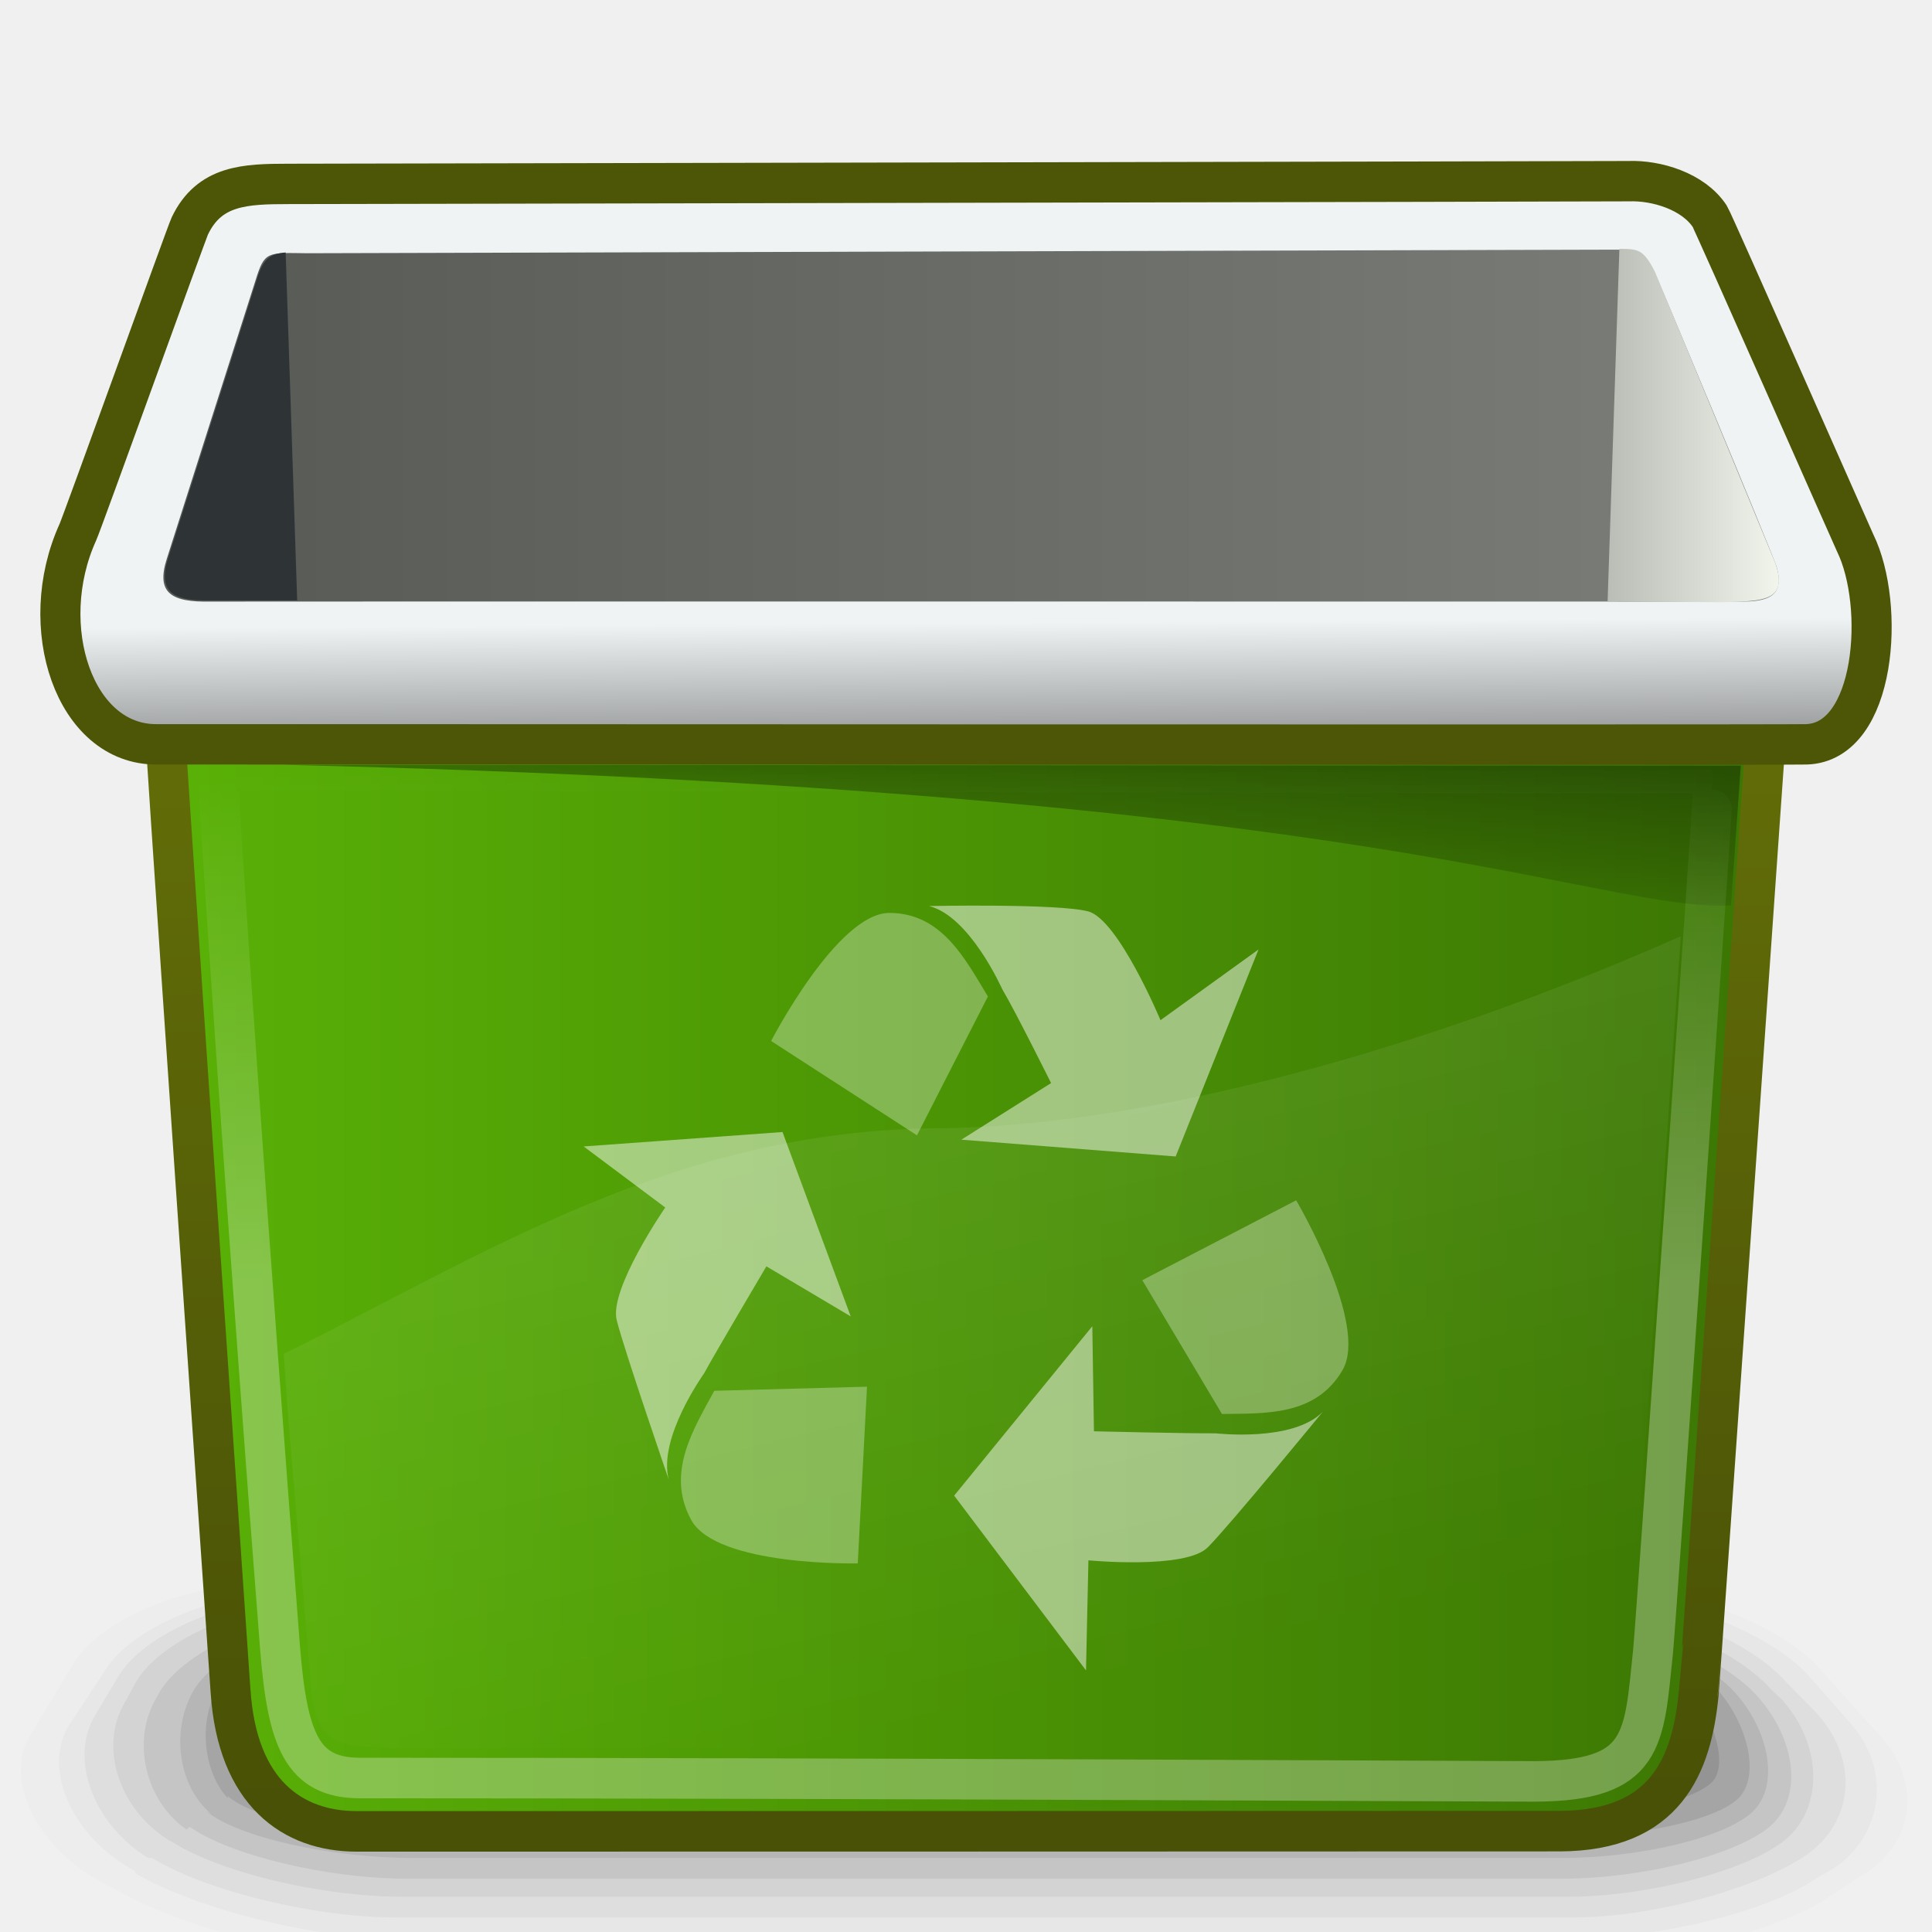
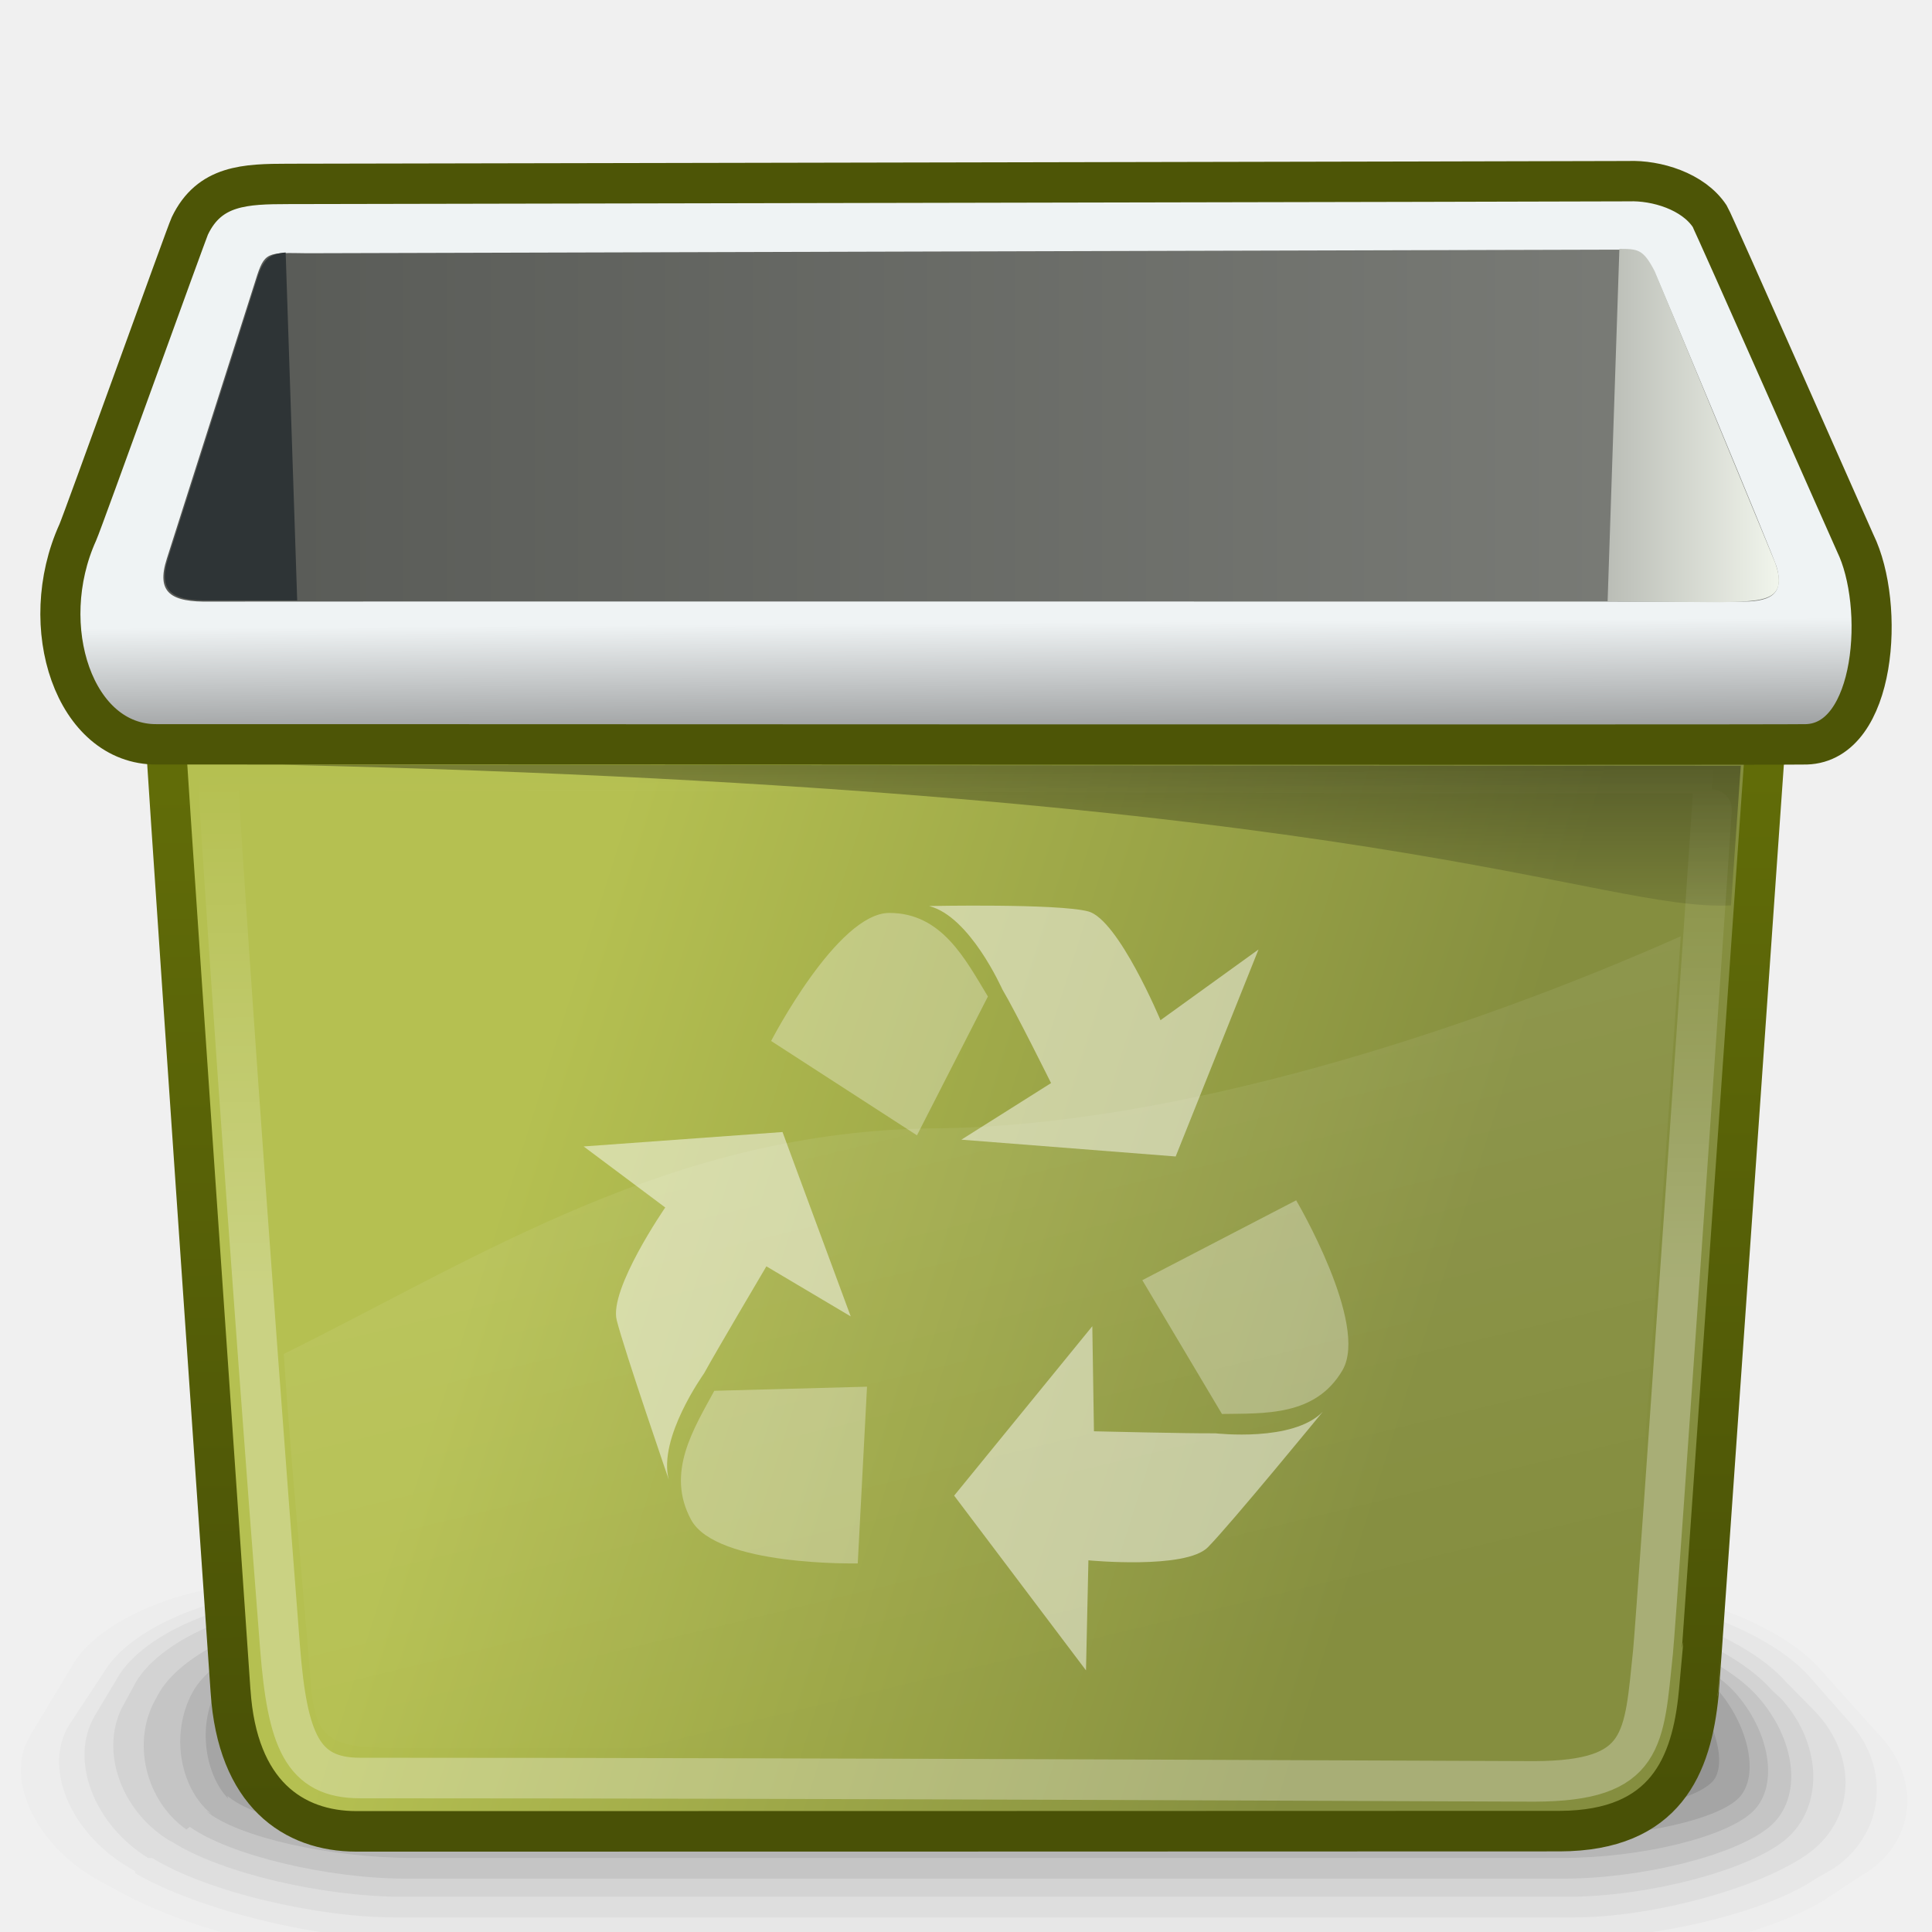
<svg xmlns="http://www.w3.org/2000/svg" xmlns:xlink="http://www.w3.org/1999/xlink" width="48px" height="48px" id="svg57">
  <defs id="defs3">
-     <linearGradient id="linearGradient4572">
-       <stop style="stop-color:#5ab206;stop-opacity:1;" offset="0" id="stop4574" />
-       <stop style="stop-color:#3b7504;stop-opacity:1;" offset="1" id="stop4576" />
-     </linearGradient>
    <linearGradient id="linearGradient381">
      <stop id="stop382" offset="0" style="stop-color:#ffffff;stop-opacity:1;" />
      <stop id="stop383" offset="1" style="stop-color:#ffffff;stop-opacity:0;" />
    </linearGradient>
    <linearGradient id="linearGradient368">
      <stop style="stop-color:#ffffff;stop-opacity:0.103;" offset="0" id="stop369" />
      <stop style="stop-color:#ffffff;stop-opacity:0;" offset="1" id="stop372" />
+     </linearGradient>
+     <linearGradient id="linearGradient1065">
+       <stop style="stop-color:#b5c051;stop-opacity:1;" offset="0" id="stop1066" />
+       <stop style="stop-color:#858e3f;stop-opacity:1;" offset="1" id="stop1067" />
    </linearGradient>
    <linearGradient id="linearGradient172">
      <stop id="stop173" offset="0" style="stop-color:#616c08;stop-opacity:1;" />
      <stop id="stop174" offset="1" style="stop-color:#495106;stop-opacity:1;" />
    </linearGradient>
    <linearGradient id="linearGradient161">
      <stop id="stop162" offset="0" style="stop-color:#575955;stop-opacity:1;" />
      <stop id="stop163" offset="1" style="stop-color:#7c7e79;stop-opacity:1;" />
    </linearGradient>
    <linearGradient id="linearGradient157">
      <stop id="stop158" offset="0" style="stop-color:#babdb6;stop-opacity:1;" />
      <stop id="stop159" offset="1" style="stop-color:#f1f5ec;stop-opacity:1;" />
    </linearGradient>
    <linearGradient id="linearGradient149">
      <stop id="stop150" offset="0" style="stop-color:#000000;stop-opacity:1;" />
      <stop id="stop151" offset="1" style="stop-color:#000000;stop-opacity:0;" />
    </linearGradient>
    <linearGradient id="linearGradient1869">
      <stop style="stop-color:#eff3f4;stop-opacity:1;" offset="0" id="stop1870" />
      <stop style="stop-color:#939596;stop-opacity:1;" offset="1" id="stop1871" />
    </linearGradient>
    <linearGradient xlink:href="#linearGradient1869" id="linearGradient1872" gradientTransform="matrix(1.464893,0,0,0.475906,30.56501,-34.34268)" x1="-4.638" y1="104.388" x2="-4.524" y2="110.614" gradientUnits="userSpaceOnUse" />
+     <linearGradient gradientUnits="userSpaceOnUse" y2="69.461" x2="7.529" y1="27.377" x1="7.374" gradientTransform="matrix(3.495016,0,0,0.344323,-2.972087,-3.408148e-2)" id="linearGradient152" xlink:href="#linearGradient149" />
    <linearGradient gradientUnits="userSpaceOnUse" y2="6.89" x2="60.686" y1="6.89" x1="55.208" gradientTransform="matrix(0.772488,0,0,1.55784,-2.79531,-0.166664)" id="linearGradient160" xlink:href="#linearGradient157" />
    <linearGradient gradientUnits="userSpaceOnUse" y2="21.17" x2="19.738" y1="21.17" x1="2.933" gradientTransform="matrix(2.374946,0,0,0.506711,-2.79531,-0.166664)" id="linearGradient164" xlink:href="#linearGradient161" />
+     <linearGradient xlink:href="#linearGradient1065" id="linearGradient1068" gradientTransform="scale(1.175635,0.850604)" x1="10.861" y1="33.139" x2="30.587" y2="37.721" gradientUnits="userSpaceOnUse" />
    <linearGradient gradientUnits="userSpaceOnUse" y2="52.625" x2="19.673" y1="23.114" x1="19.347" gradientTransform="scale(1.175635,0.850604)" id="linearGradient101" xlink:href="#linearGradient172" />
    <linearGradient y2="48.805" x2="25.312" y1="25.335" x1="17.574" gradientTransform="scale(1.175636,0.850604)" gradientUnits="userSpaceOnUse" id="linearGradient374" xlink:href="#linearGradient368" />
    <linearGradient gradientUnits="userSpaceOnUse" y2="23.601" x2="19.858" y1="38.963" x1="19.977" gradientTransform="scale(1.215669,0.822592)" id="linearGradient384" xlink:href="#linearGradient381" />
    <linearGradient xlink:href="#linearGradient149" id="linearGradient3977" gradientUnits="userSpaceOnUse" gradientTransform="matrix(3.495016,0,0,0.344323,-2.972087,-3.408148e-2)" x1="7.374" y1="27.377" x2="7.529" y2="69.461" />
-     <linearGradient xlink:href="#linearGradient4572" id="linearGradient4578" x1="3.338" y1="31.15" x2="44.451" y2="31.15" gradientUnits="userSpaceOnUse" />
  </defs>
  <g id="layer1">
    <g id="g189" style="fill-rule:nonzero;stroke:#000000;stroke-miterlimit:4" transform="matrix(1.030048,0,-0.165186,-0.642915,2.47714,64.74043)">
      <g style="stroke:none" id="g190">
        <g id="g191">
          <g style="opacity:0" id="g192">
            <path d="M 9.9,39.7 C 8,39.7 5.7,38.3 4.8,36.6 L 3,33.1 C 2.1,31.4 2.5,28.9 3.9,27.5 L 4.7,26.7 C 6.1,25.3 8.8,24.2 10.7,24.2 L 39.7,24.2 C 41.6,24.2 44.4,25.2 45.9,26.4 L 47.6,27.8 C 49.1,29 49.7,31.5 49,33.2 L 47.7,36.3 C 47,38.1 44.8,39.5 42.8,39.5 L 9.9,39.7 z " id="path193" />
          </g>
          <g style="opacity:0.014" id="g194">
            <path d="M 5,27.5 C 6.4,26.1 9,25 11,25 L 39.8,25 C 41.7,25 44.5,26 46,27.3 L 47,28.2 C 48.5,29.4 49.1,31.9 48.3,33.7 L 47.3,36.2 C 46.6,38 44.4,39.4 42.4,39.4 L 10.3,39.5 C 8.4,39.5 6.1,38.1 5.2,36.4 L 3.7,33.6 C 2.8,31.9 3.2,29.3 4.5,28 L 5,27.5 z " id="path195" />
          </g>
          <g style="opacity:0.027" id="g196">
            <path d="M 5.4,28.3 C 6.7,26.9 9.3,25.8 11.2,25.8 L 39.8,25.8 C 41.7,25.8 44.5,26.8 45.9,28.1 L 46.4,28.5 C 47.8,29.8 48.4,32.3 47.7,34.1 L 47,35.9 C 46.3,37.7 44.1,39.1 42.2,39.1 L 11,39.2 C 9.1,39.2 6.8,37.8 5.9,36.1 L 4.7,34 C 3.8,32.3 4.1,29.7 5.4,28.4 L 5.4,28.3 z " id="path197" />
          </g>
          <g style="opacity:0.041" id="g198">
            <path d="M 5.9,28.9 C 7,27.6 9.5,26.6 11.4,26.6 L 39.8,26.6 C 41.7,26.6 44.4,27.7 45.8,29 C 47.2,30.3 47.7,32.8 46.9,34.6 L 46.4,35.7 C 45.7,37.5 43.5,38.9 41.6,39 L 11.3,39 C 9.4,39 7.1,37.6 6.2,35.9 L 5.4,34.4 C 4.5,32.7 4.7,30.2 5.8,28.9 L 5.9,28.9 z " id="path199" />
          </g>
          <g style="opacity:0.054" id="g200">
            <path d="M 6.5,29.5 C 7.5,28.3 9.8,27.4 11.7,27.4 L 39.8,27.4 C 41.7,27.4 44.3,28.4 45.4,29.6 C 46.5,30.8 46.9,33.2 46.2,35 L 46,35.4 C 45.3,37.2 43.1,38.6 41.2,38.7 L 11.7,38.8 C 9.8,38.8 7.5,37.4 6.6,35.7 L 6.2,34.9 C 5.3,33.2 5.4,30.8 6.4,29.6 L 6.5,29.5 z " id="path201" />
          </g>
          <g style="opacity:0.068" id="g202">
            <path d="M 7,30.1 C 7.8,29 10,28.1 11.9,28.1 L 39.8,28.1 C 41.7,28.1 44.1,29 45.1,30.1 C 46.1,31.2 46.3,33.5 45.6,35.2 C 44.9,36.9 42.7,38.3 40.8,38.3 L 12.2,38.4 C 10.3,38.4 8,37 7.1,35.3 L 7,35.1 C 6.1,33.4 6.1,31.1 6.9,30 L 7,30.1 z " id="path203" />
          </g>
          <g style="opacity:0.082" id="g204">
            <path d="M 7.5,30.7 C 8.1,29.7 10.2,28.9 12.2,28.9 L 39.9,28.9 C 41.8,28.9 44,29.7 44.8,30.7 C 45.6,31.7 45.7,33.8 45.1,35.3 C 44.5,36.8 42.4,38.1 40.5,38.1 L 12.8,38.2 C 10.9,38.2 8.7,36.9 7.9,35.3 C 7.1,33.7 7,31.6 7.6,30.6 L 7.5,30.7 z " id="path205" />
          </g>
          <g style="opacity:0.096" id="g206">
            <path d="M 8.1,31.3 C 8.6,30.4 10.5,29.7 12.5,29.7 L 40,29.7 C 41.9,29.7 44,30.4 44.6,31.3 C 45.2,32.2 45.2,34.1 44.7,35.4 C 44.2,36.7 42.1,37.9 40.2,37.9 L 13.2,38 C 11.3,38 9.1,36.8 8.5,35.4 C 7.8,34 7.7,32.1 8.1,31.2 L 8.1,31.3 z " id="path207" />
          </g>
          <g style="opacity:0.109" id="g208">
            <path d="M 8.6,31.9 C 8.9,31.1 10.7,30.5 12.7,30.5 L 39.9,30.5 C 41.8,30.5 43.7,31.2 44.1,32 C 44.5,32.8 44.4,34.4 44,35.6 C 43.6,36.8 41.6,37.7 39.6,37.7 L 13.6,37.8 C 11.7,37.8 9.6,36.8 9.1,35.6 C 8.5,34.4 8.3,32.7 8.6,32 L 8.6,31.9 z " id="path209" />
          </g>
          <g style="opacity:0.123" id="g210">
            <path d="M 9.2,32.5 C 9.3,31.8 11,31.3 13,31.3 L 40,31.3 C 41.9,31.3 43.7,31.9 43.9,32.6 C 44.1,33.3 43.9,34.7 43.6,35.7 C 43.2,36.7 41.3,37.5 39.4,37.5 L 14.2,37.6 C 12.3,37.6 10.3,36.7 9.8,35.7 C 9.3,34.6 9.1,33.2 9.2,32.6 L 9.2,32.5 z " id="path211" />
          </g>
          <g style="opacity:0.136" id="g212">
            <path d="M 9.7,33.1 C 9.7,32.5 11.3,32.1 13.2,32.1 L 40,32.1 C 41.9,32.1 43.5,32.6 43.5,33.2 C 43.5,33.8 43.3,35 42.9,35.8 C 42.5,36.6 40.8,37.3 38.8,37.3 L 14.5,37.3 C 12.6,37.3 10.7,36.6 10.3,35.7 C 9.9,34.8 9.6,33.6 9.6,33.1 L 9.7,33.1 z " id="path213" />
          </g>
          <g style="opacity:0.15" id="g214">
            <path d="M 15,37 C 13.1,37 11.1,36.1 10.7,34.9 C 10.3,33.7 11.5,32.8 13.4,32.8 L 40,32.8 C 41.9,32.8 43.2,33.7 42.7,34.9 C 42.3,36 40.4,37 38.5,37 L 15,37 z " id="path215" />
          </g>
        </g>
      </g>
    </g>
    <g id="g3964">
-       <path transform="matrix(0.997091,0,0,1.011161,0.175269,-0.497829)" id="path1751" d="M 3.837,16.81 C 3.793,16.775 5.569,42.034 5.569,42.042 C 5.736,44.564 7.134,45.486 8.7,45.49 C 8.756,45.49 38.069,45.487 38.694,45.484 C 41.33,45.473 41.976,43.868 42.15,42.114 C 42.164,42.079 43.939,16.845 43.953,16.81 C 30.581,16.81 17.209,16.81 3.837,16.81 z " style="fill:url(#linearGradient4578);fill-opacity:1.0;fill-rule:evenodd;stroke:url(#linearGradient101);stroke-width:0.996;stroke-linecap:butt;stroke-linejoin:miter;stroke-miterlimit:4;stroke-dasharray:none;stroke-opacity:1" />
+       <path transform="matrix(0.997091,0,0,1.011161,0.175269,-0.497829)" id="path1751" d="M 3.837,16.81 C 3.793,16.775 5.569,42.034 5.569,42.042 C 5.736,44.564 7.134,45.486 8.7,45.49 C 8.756,45.49 38.069,45.487 38.694,45.484 C 41.33,45.473 41.976,43.868 42.15,42.114 C 42.164,42.079 43.939,16.845 43.953,16.81 C 30.581,16.81 17.209,16.81 3.837,16.81 z " style="fill:url(#linearGradient1068);fill-opacity:1;fill-rule:evenodd;stroke:url(#linearGradient101);stroke-width:0.996;stroke-linecap:butt;stroke-linejoin:miter;stroke-miterlimit:4;stroke-dasharray:none;stroke-opacity:1" />
      <path transform="matrix(1.007266,0,0,1.010724,-0.252168,-0.110549)" id="path1893" d="M 43.188,18.931 L 7.2,18.908 C 34.314,19.538 39.641,22.517 42.946,22.365 L 43.188,18.931 z " style="color:#000000;fill:url(#linearGradient3977);fill-opacity:1;fill-rule:nonzero;stroke:none;stroke-width:0;stroke-linecap:butt;stroke-linejoin:miter;marker:none;marker-start:none;marker-mid:none;marker-end:none;stroke-miterlimit:4;stroke-dashoffset:0;stroke-opacity:1;visibility:visible;display:block" />
      <g id="g144" transform="matrix(1.402179,0,0,1.438944,-66.03801,-8.126386)" style="fill:#ffffff;fill-opacity:0.488">
        <path style="fill-rule:evenodd;stroke:none;stroke-width:1px;stroke-linecap:butt;stroke-linejoin:miter;stroke-opacity:1" d="M 64.131,25.325 L 67.928,25.615 L 69.396,22.041 L 67.659,23.262 C 67.659,23.262 66.914,21.524 66.379,21.384 C 65.843,21.245 63.559,21.291 63.559,21.291 C 64.286,21.471 64.85,22.72 64.859,22.734 C 65.086,23.104 65.72,24.348 65.72,24.348 L 64.131,25.325 z " id="path41" />
        <path style="color:#000000;fill-opacity:0.31;fill-rule:evenodd;stroke:none;stroke-width:1px;stroke-linecap:butt;stroke-linejoin:miter;marker:none;marker-start:none;marker-mid:none;marker-end:none;stroke-miterlimit:4;stroke-dashoffset:0;stroke-opacity:1;visibility:visible;display:inline;overflow:visible" d="M 64.601,22.853 L 63.344,25.25 L 60.76,23.621 C 60.76,23.621 61.932,21.41 62.855,21.41 C 63.786,21.41 64.202,22.212 64.601,22.853 z " id="path130" />
        <path style="fill-rule:evenodd;stroke:none;stroke-width:1px;stroke-linecap:butt;stroke-linejoin:miter;stroke-opacity:1" d="M 66.451,28.546 L 64.003,31.471 L 66.339,34.488 L 66.382,32.588 C 66.382,32.588 68.103,32.75 68.498,32.363 C 68.893,31.975 70.536,30.021 70.536,30.021 C 70.008,30.552 68.647,30.395 68.631,30.395 C 68.197,30.4 66.48,30.36 66.48,30.36 L 66.451,28.546 z " id="path139" />
        <path style="color:#000000;fill-opacity:0.31;fill-rule:evenodd;stroke:none;stroke-width:1px;stroke-linecap:butt;stroke-linejoin:miter;marker:none;marker-start:none;marker-mid:none;marker-end:none;stroke-miterlimit:4;stroke-dashoffset:0;stroke-opacity:1;visibility:visible;display:inline;overflow:visible" d="M 68.748,30.061 L 67.337,27.751 L 70.063,26.372 C 70.063,26.372 71.358,28.513 70.884,29.305 C 70.405,30.104 69.503,30.049 68.748,30.061 z " id="path140" />
        <path style="fill-rule:evenodd;stroke:none;stroke-width:1px;stroke-linecap:butt;stroke-linejoin:miter;stroke-opacity:1" d="M 62.17,28.376 L 60.962,25.193 L 57.438,25.442 L 58.884,26.496 C 58.884,26.496 57.885,27.906 58.024,28.442 C 58.163,28.977 58.947,31.196 58.947,31.196 C 58.75,30.474 59.565,29.373 59.573,29.358 C 59.785,28.98 60.676,27.512 60.676,27.512 L 62.17,28.376 z " id="path142" />
        <path style="color:#000000;fill-opacity:0.31;fill-rule:evenodd;stroke:none;stroke-width:1px;stroke-linecap:butt;stroke-linejoin:miter;marker:none;marker-start:none;marker-mid:none;marker-end:none;stroke-miterlimit:4;stroke-dashoffset:0;stroke-opacity:1;visibility:visible;display:inline;overflow:visible" d="M 59.753,29.661 L 62.459,29.59 L 62.295,32.641 C 62.295,32.641 59.793,32.695 59.343,31.889 C 58.889,31.076 59.387,30.321 59.753,29.661 z " id="path143" />
      </g>
      <path transform="matrix(0.997091,0,0,1.011161,0.253928,-0.654813)" style="opacity:1;fill:url(#linearGradient374);fill-opacity:1;fill-rule:evenodd;stroke:none;stroke-width:14.962;stroke-linecap:butt;stroke-linejoin:miter;stroke-miterlimit:4;stroke-opacity:1" d="M 41.625,23.652 C 36.299,25.986 29.004,28.321 23.056,28.371 C 16.516,28.425 11.698,31.531 6.816,33.915 C 7.011,36.795 7.226,38.806 7.491,42.032 C 7.623,43.64 8.129,43.602 10.431,43.602 C 19.543,43.602 31.497,43.615 38.689,43.615 C 40.449,43.615 40.248,42.363 40.343,41.165 C 40.804,35.362 41.218,29.476 41.625,23.652 z " id="path344" />
      <path transform="matrix(0.997091,0,0,1.011161,0.219976,-0.497829)" id="path375" d="M 5.21,19.403 C 5.158,19.403 6.049,32.078 6.757,40.968 C 6.939,43.25 7.31,44.179 8.748,44.179 C 20.599,44.179 37.442,44.264 38.015,44.262 C 40.79,44.252 40.738,43.236 40.968,41.078 C 41.051,40.292 42.505,19.491 42.491,19.491 C 32.561,19.491 17.479,19.434 5.21,19.403 z " style="fill:none;fill-opacity:1;fill-rule:evenodd;stroke:url(#linearGradient384);stroke-width:0.996;stroke-linecap:butt;stroke-linejoin:miter;stroke-miterlimit:4;stroke-dasharray:none;stroke-opacity:0.286" />
    </g>
    <path style="fill:url(#linearGradient1872);fill-opacity:1;fill-rule:evenodd;stroke:#4d5506;stroke-width:0.975;stroke-linecap:butt;stroke-linejoin:miter;stroke-miterlimit:4;stroke-dasharray:none;stroke-opacity:1" d="M 7.538,4.731 C 6.494,4.733 5.62,4.757 5.144,5.744 C 5.061,5.916 2.539,12.88 2.418,13.145 C 1.38,15.419 2.337,18.283 4.342,18.264 C 4.723,18.26 43.852,18.282 44.459,18.264 C 46.166,18.215 46.384,14.898 45.65,13.406 C 45.608,13.322 42.198,5.649 42.111,5.513 C 41.709,4.906 40.808,4.64 40.139,4.665 C 40.007,4.67 7.669,4.73 7.538,4.731 z " id="path1841" transform="matrix(1.021485,0,0,1.028865,-0.537224,-0.298421)" />
    <path style="color:#000000;fill:url(#linearGradient164);fill-opacity:1;fill-rule:evenodd;stroke:none;stroke-width:0;stroke-linecap:butt;stroke-linejoin:miter;marker:none;marker-start:none;marker-mid:none;marker-end:none;stroke-miterlimit:4;stroke-dashoffset:0;stroke-opacity:1;visibility:visible;display:block" d="M 7.72,6.39 C 6.736,6.377 6.671,6.339 6.45,7.036 C 6.398,7.197 4.336,13.532 4.256,13.777 C 3.981,14.613 4.369,14.834 5.323,14.817 C 5.661,14.811 42.67,14.817 43.208,14.817 C 43.972,14.817 44.199,14.565 44.026,13.972 C 43.956,13.73 41.085,6.967 41.008,6.847 C 40.652,6.309 40.713,6.31 40.091,6.303 C 39.974,6.301 7.836,6.392 7.72,6.39 z " id="path1864" transform="matrix(1.005586,0,0,1.027013,-0.134078,-0.270972)" />
    <path style="color:#000000;fill:#2e3436;fill-opacity:1;fill-rule:evenodd;stroke:none;stroke-width:0;stroke-linecap:butt;stroke-linejoin:miter;marker:none;marker-start:none;marker-mid:none;marker-end:none;stroke-miterlimit:4;stroke-dashoffset:0;stroke-opacity:1;visibility:visible;display:block" d="M 7.191,6.387 C 6.821,6.415 6.642,6.525 6.487,7.013 C 6.436,7.174 4.376,13.499 4.295,13.745 C 4.02,14.581 4.385,14.806 5.339,14.789 C 5.355,14.788 7.292,14.789 7.476,14.789 L 7.191,6.387 z " id="path1880" transform="matrix(1.005586,0,0,1.028865,-0.134078,-0.298421)" />
    <path style="color:#000000;fill:url(#linearGradient160);fill-opacity:1;fill-rule:evenodd;stroke:none;stroke-width:0;stroke-linecap:butt;stroke-linejoin:miter;marker:none;marker-start:none;marker-mid:none;marker-end:none;stroke-miterlimit:4;stroke-dashoffset:0;stroke-opacity:1;visibility:visible;display:block" d="M 40.143,6.3 C 40.594,6.304 40.727,6.295 41.015,6.839 C 41.054,6.914 43.889,13.633 43.991,13.878 C 44.337,14.826 43.678,14.806 42.632,14.833 C 42.433,14.833 40.083,14.811 39.852,14.811 L 40.143,6.3 z " id="path1888" transform="matrix(1.005586,0,0,1.028865,-0.134078,-0.298421)" />
  </g>
</svg>
